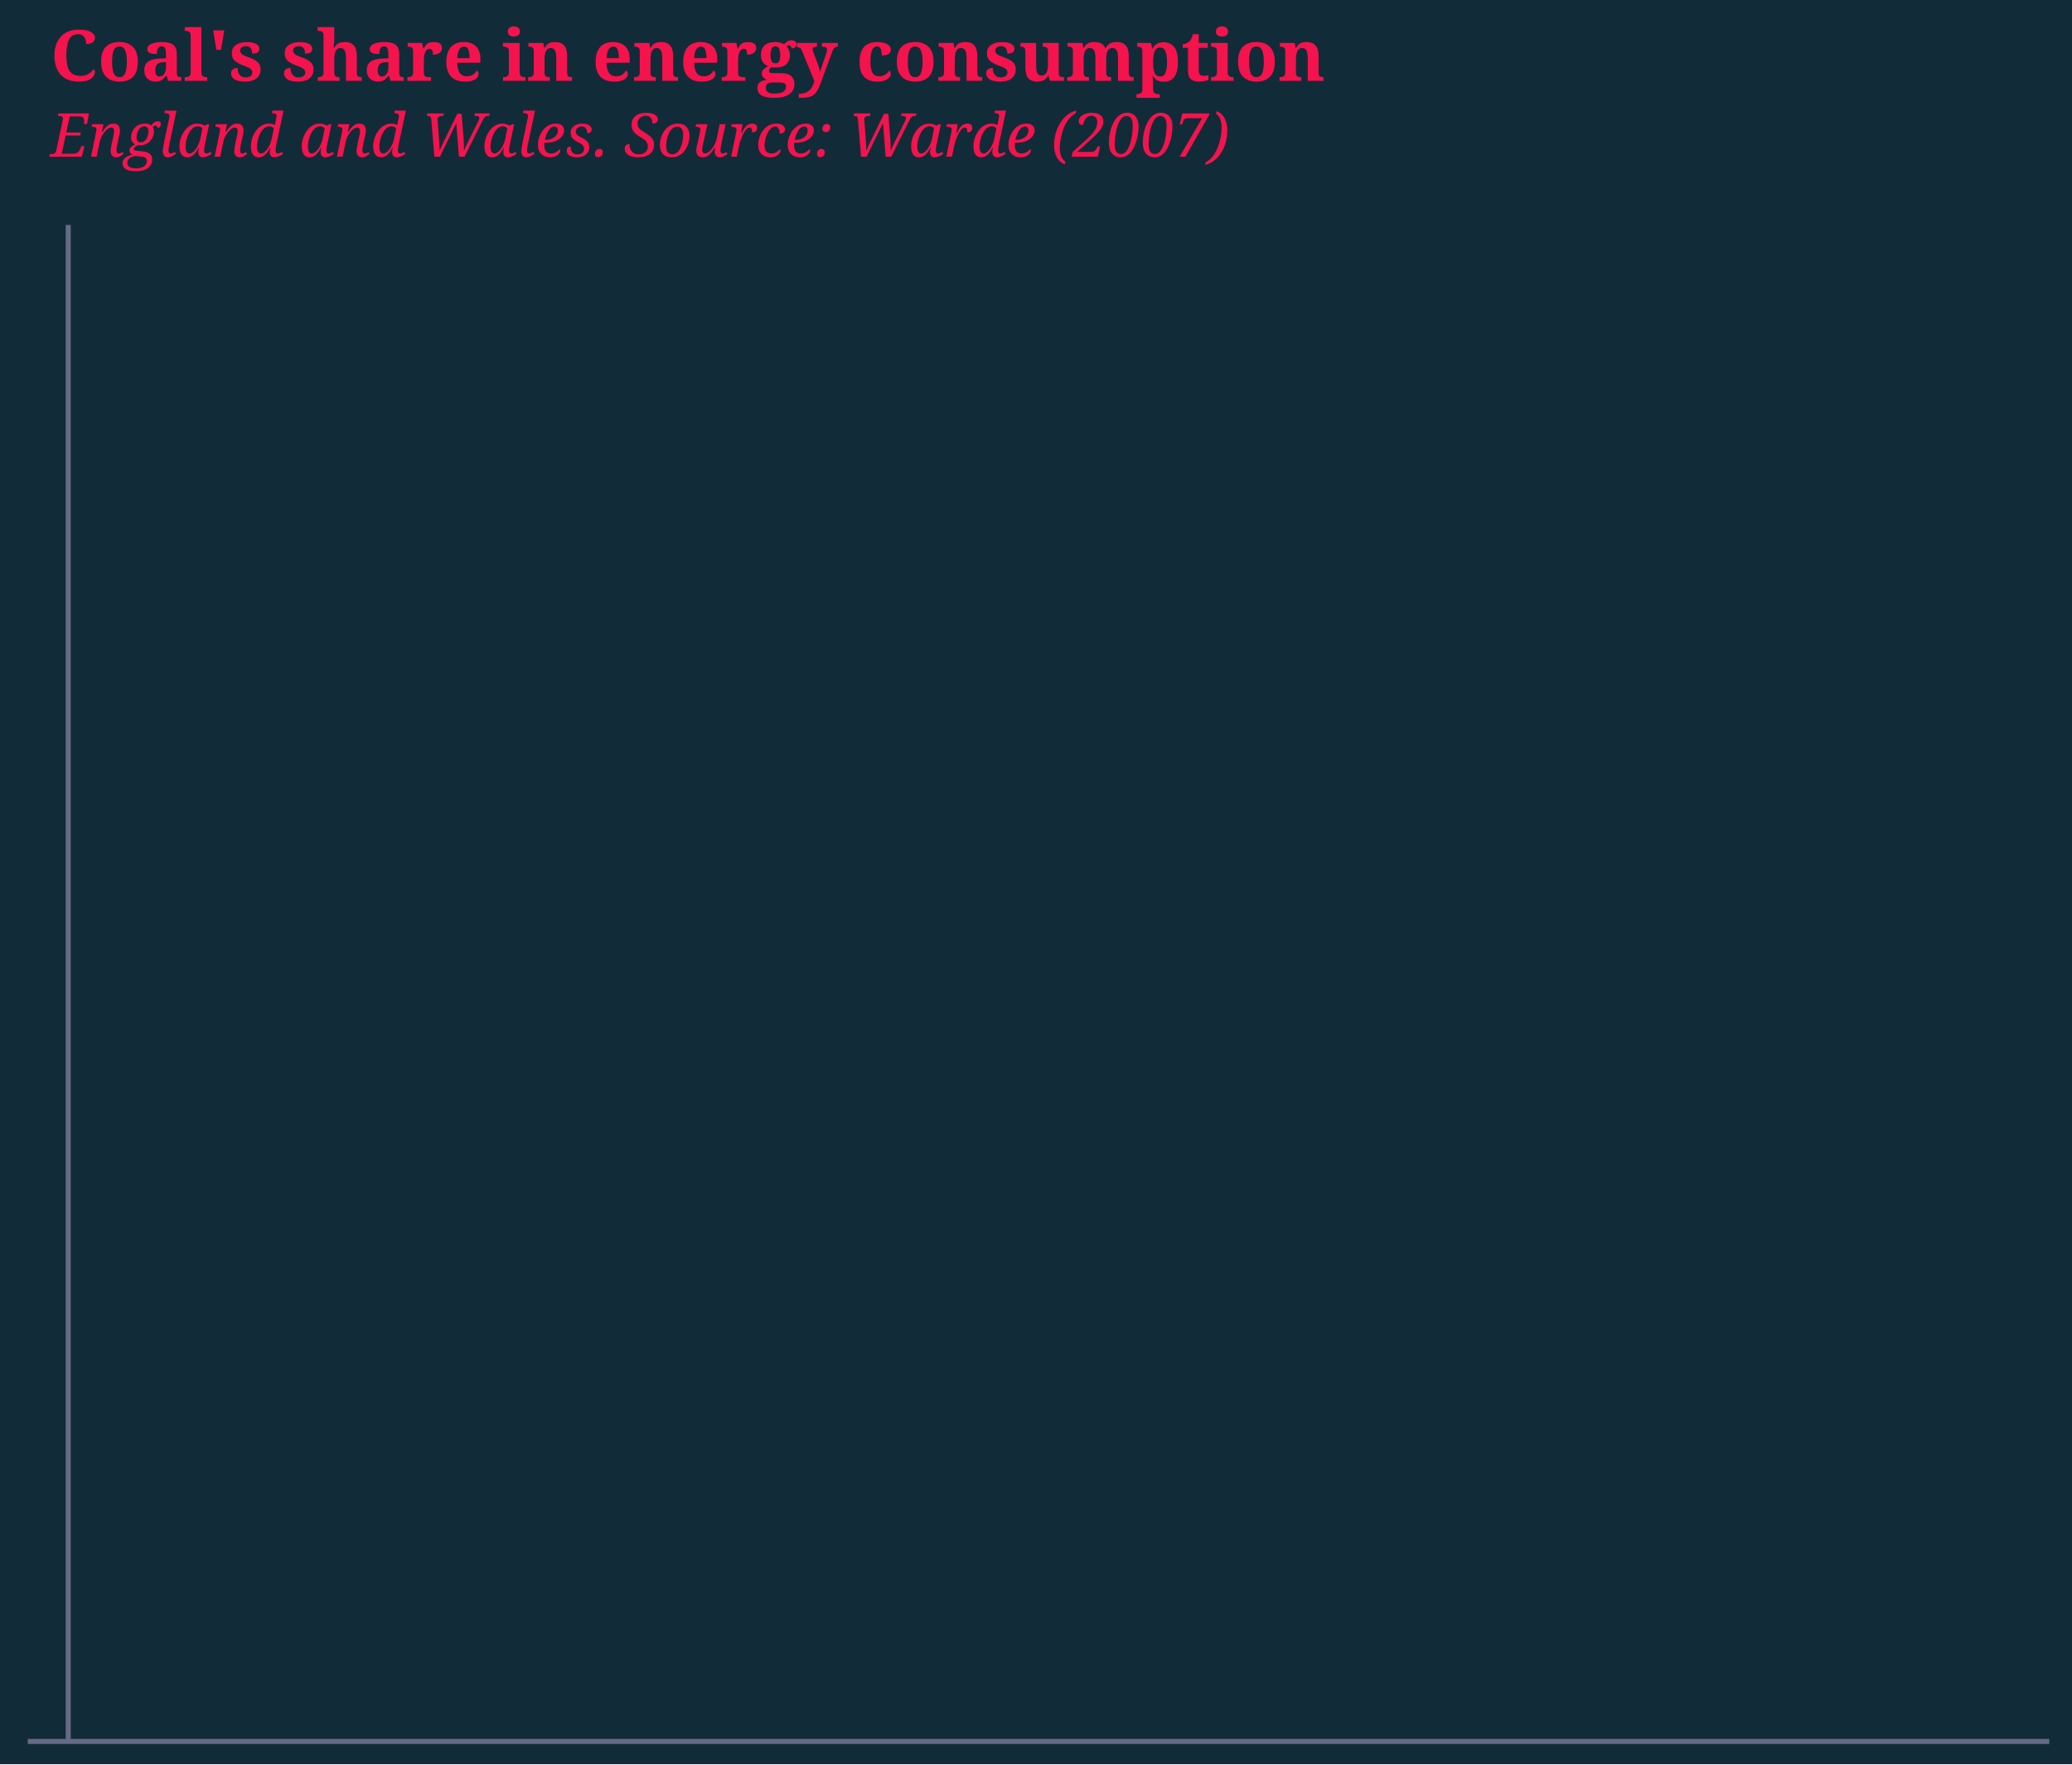
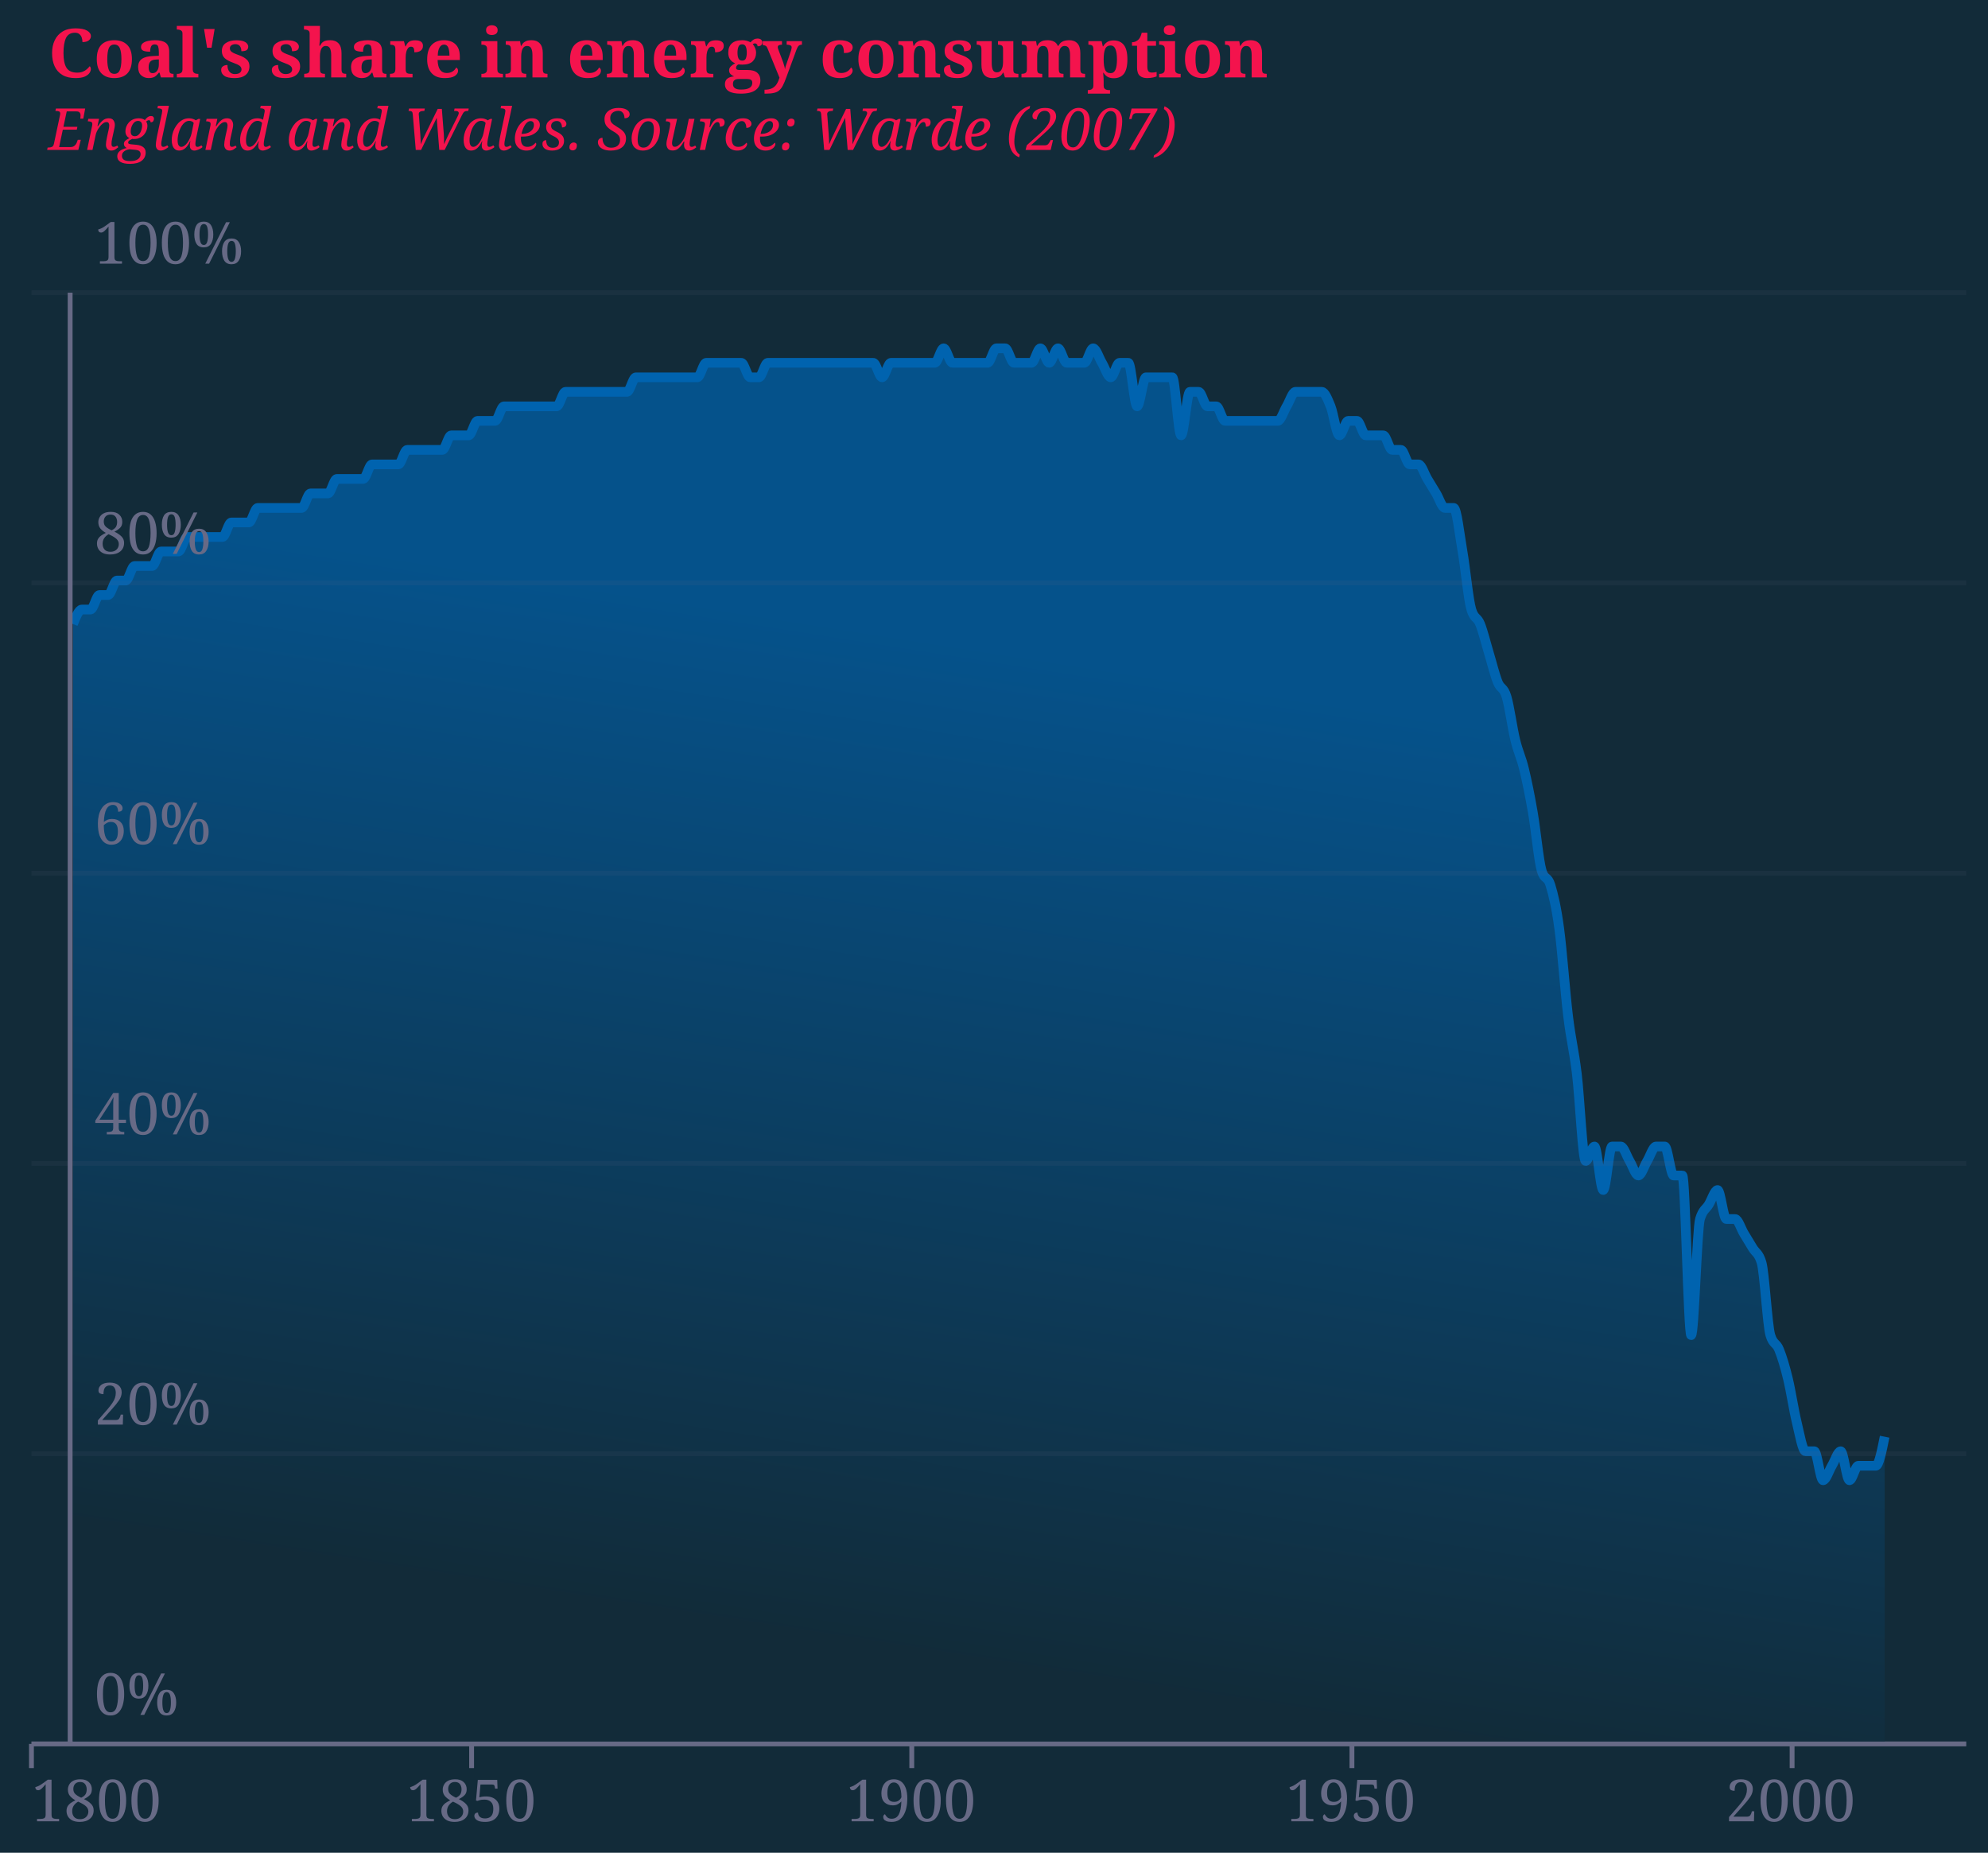
- <svg xmlns="http://www.w3.org/2000/svg" version="1.1" class="marks" width="410" height="349" viewBox="0 0 410 349">
-   <rect width="410" height="349" fill="#122B39" />
-   <g fill="none" stroke-miterlimit="10" transform="translate(5,44)">
+ <svg xmlns="http://www.w3.org/2000/svg" version="1.1" class="marks" width="411" height="383" viewBox="0 0 411 383">
+   <rect width="411" height="383" fill="#122B39" />
+   <g fill="none" stroke-miterlimit="10" transform="translate(6,60)">
    <g class="mark-group role-frame root" role="graphics-object" aria-roledescription="group mark container">
      <g transform="translate(0,0)">
        <path class="background" aria-hidden="true" d="M0,0h400v300h-400Z" />
        <g>
-           <g class="mark-group role-axis" role="graphics-symbol" aria-roledescription="axis" aria-label="X-axis for a linear scale with values from NaN to NaN">
+           <g class="mark-group role-axis" role="graphics-symbol" aria-roledescription="axis" aria-label="X-axis for a linear scale with values from 1800 to 2020">
            <g transform="translate(0.5,300.5)">
              <path class="background" aria-hidden="true" d="M0,0h0v0h0Z" pointer-events="none" />
              <g>
-                 <g class="mark-rule role-axis-tick" pointer-events="none" />
-                 <g class="mark-text role-axis-label" pointer-events="none" />
+                 <g class="mark-rule role-axis-tick" pointer-events="none">
+                   <line transform="translate(0,0)" x2="0" y2="5" stroke="#676A86" stroke-width="1" opacity="1" />
+                   <line transform="translate(91,0)" x2="0" y2="5" stroke="#676A86" stroke-width="1" opacity="1" />
+                   <line transform="translate(182,0)" x2="0" y2="5" stroke="#676A86" stroke-width="1" opacity="1" />
+                   <line transform="translate(273,0)" x2="0" y2="5" stroke="#676A86" stroke-width="1" opacity="1" />
+                   <line transform="translate(364,0)" x2="0" y2="5" stroke="#676A86" stroke-width="1" opacity="1" />
+                 </g>
+                 <g class="mark-text role-axis-label" pointer-events="none">
+                   <text text-anchor="start" transform="translate(0,16)" font-family="Georgia" font-size="12px" fill="#676A86" opacity="1">1800</text>
+                   <text text-anchor="middle" transform="translate(90.90909,16)" font-family="Georgia" font-size="12px" fill="#676A86" opacity="1">1850</text>
+                   <text text-anchor="middle" transform="translate(181.8182,16)" font-family="Georgia" font-size="12px" fill="#676A86" opacity="1">1900</text>
+                   <text text-anchor="middle" transform="translate(272.7273,16)" font-family="Georgia" font-size="12px" fill="#676A86" opacity="1">1950</text>
+                   <text text-anchor="middle" transform="translate(363.6364,16)" font-family="Georgia" font-size="12px" fill="#676A86" opacity="1">2000</text>
+                 </g>
                <g class="mark-rule role-axis-domain" pointer-events="none">
                  <line transform="translate(0,0)" x2="400" y2="0" stroke="#676A86" stroke-width="1" opacity="1" />
                </g>
              </g>
              <path class="foreground" aria-hidden="true" d="" pointer-events="none" display="none" />
            </g>
          </g>
-           <g class="mark-area role-mark layer_0_marks" role="graphics-symbol" aria-roledescription="area mark container" />
-           <g class="mark-line role-mark layer_1_marks" role="graphics-symbol" aria-roledescription="line mark container" />
+           <g class="mark-area role-mark layer_0_marks" role="graphics-object" aria-roledescription="area mark container">
+             <path aria-label="year: 1805; y: 77%" role="graphics-symbol" aria-roledescription="area mark" d="M9.091,69C9.697,67.5,10.303,66,10.909,66C11.515,66,12.121,66,12.727,66C13.333,66,13.939,63,14.545,63C15.152,63,15.758,63,16.364,63C16.97,63,17.576,60,18.182,60C18.788,60,19.394,60,20,60C20.606,60,21.212,57,21.818,57C22.424,57,23.03,57,23.636,57C24.242,57,24.848,57,25.455,57C26.061,57,26.667,54,27.273,54C27.879,54,28.485,54,29.091,54C29.697,54,30.303,54,30.909,54C31.515,54,32.121,51,32.727,51C33.333,51,33.939,51,34.545,51C35.152,51,35.758,51,36.364,51C36.97,51,37.576,51,38.182,51C38.788,51,39.394,51,40,51C40.606,51,41.212,48,41.818,48C42.424,48,43.03,48,43.636,48C44.242,48,44.848,48,45.455,48C46.061,48,46.667,45,47.273,45C47.879,45,48.485,45,49.091,45C49.697,45,50.303,45,50.909,45C51.515,45,52.121,45,52.727,45C53.333,45,53.939,45,54.545,45C55.152,45,55.758,45,56.364,45C56.97,45,57.576,42,58.182,42C58.788,42,59.394,42,60,42C60.606,42,61.212,42,61.818,42C62.424,42,63.03,39,63.636,39C64.242,39,64.848,39,65.455,39C66.061,39,66.667,39,67.273,39C67.879,39,68.485,39,69.091,39C69.697,39,70.303,36,70.909,36C71.515,36,72.121,36,72.727,36C73.333,36,73.939,36,74.545,36C75.152,36,75.758,36,76.364,36C76.97,36,77.576,33,78.182,33C78.788,33,79.394,33,80,33C80.606,33,81.212,33,81.818,33C82.424,33,83.03,33,83.636,33C84.242,33,84.848,33,85.455,33C86.061,33,86.667,30,87.273,30C87.879,30,88.485,30,89.091,30C89.697,30,90.303,30,90.909,30C91.515,30,92.121,27,92.727,27C93.333,27,93.939,27,94.545,27C95.152,27,95.758,27,96.364,27C96.97,27,97.576,24,98.182,24C98.788,24,99.394,24,100,24C100.606,24,101.212,24,101.818,24C102.424,24,103.03,24,103.636,24C104.242,24,104.848,24,105.455,24C106.061,24,106.667,24,107.273,24C107.879,24,108.485,24,109.091,24C109.697,24,110.303,21,110.909,21C111.515,21,112.121,21,112.727,21C113.333,21,113.939,21,114.545,21C115.152,21,115.758,21,116.364,21C116.97,21,117.576,21,118.182,21C118.788,21,119.394,21,120,21C120.606,21,121.212,21,121.818,21C122.424,21,123.03,21,123.636,21C124.242,21,124.848,18,125.455,18C126.061,18,126.667,18,127.273,18C127.879,18,128.485,18,129.091,18C129.697,18,130.303,18,130.909,18C131.515,18,132.121,18,132.727,18C133.333,18,133.939,18,134.545,18C135.152,18,135.758,18,136.364,18C136.97,18,137.576,18,138.182,18C138.788,18,139.394,15,140,15C140.606,15,141.212,15,141.818,15C142.424,15,143.03,15,143.636,15C144.242,15,144.848,15,145.455,15C146.061,15,146.667,15,147.273,15C147.879,15,148.485,18,149.091,18C149.697,18,150.303,18,150.909,18C151.515,18,152.121,15,152.727,15C153.333,15,153.939,15,154.545,15C155.152,15,155.758,15,156.364,15C156.97,15,157.576,15,158.182,15C158.788,15,159.394,15,160,15C160.606,15,161.212,15,161.818,15C162.424,15,163.03,15,163.636,15C164.242,15,164.848,15,165.455,15C166.061,15,166.667,15,167.273,15C167.879,15,168.485,15,169.091,15C169.697,15,170.303,15,170.909,15C171.515,15,172.121,15,172.727,15C173.333,15,173.939,15,174.545,15C175.152,15,175.758,18,176.364,18C176.97,18,177.576,15,178.182,15C178.788,15,179.394,15,180,15C180.606,15,181.212,15,181.818,15C182.424,15,183.03,15,183.636,15C184.242,15,184.848,15,185.455,15C186.061,15,186.667,15,187.273,15C187.879,15,188.485,12,189.091,12C189.697,12,190.303,15,190.909,15C191.515,15,192.121,15,192.727,15C193.333,15,193.939,15,194.545,15C195.152,15,195.758,15,196.364,15C196.97,15,197.576,15,198.182,15C198.788,15,199.394,12,200,12C200.606,12,201.212,12,201.818,12C202.424,12,203.03,15,203.636,15C204.242,15,204.848,15,205.455,15C206.061,15,206.667,15,207.273,15C207.879,15,208.485,12,209.091,12C209.697,12,210.303,15,210.909,15C211.515,15,212.121,12,212.727,12C213.333,12,213.939,15,214.545,15C215.152,15,215.758,15,216.364,15C216.97,15,217.576,15,218.182,15C218.788,15,219.394,12,220,12C220.606,12,221.212,14,221.818,15C222.424,16,223.03,18,223.636,18C224.242,18,224.848,15,225.455,15C226.061,15,226.667,15,227.273,15C227.879,15,228.485,24,229.091,24C229.697,24,230.303,18,230.909,18C231.515,18,232.121,18,232.727,18C233.333,18,233.939,18,234.545,18C235.152,18,235.758,18,236.364,18C236.97,18,237.576,30,238.182,30C238.788,30,239.394,21,240,21C240.606,21,241.212,21,241.818,21C242.424,21,243.03,24,243.636,24C244.242,24,244.848,24,245.455,24C246.061,24,246.667,27,247.273,27C247.879,27,248.485,27,249.091,27C249.697,27,250.303,27,250.909,27C251.515,27,252.121,27,252.727,27C253.333,27,253.939,27,254.545,27C255.152,27,255.758,27,256.364,27C256.97,27,257.576,27,258.182,27C258.788,27,259.394,25,260,24C260.606,23,261.212,21,261.818,21C262.424,21,263.03,21,263.636,21C264.242,21,264.848,21,265.455,21C266.061,21,266.667,21,267.273,21C267.879,21,268.485,22.5,269.091,24C269.697,25.5,270.303,30,270.909,30C271.515,30,272.121,27,272.727,27C273.333,27,273.939,27,274.545,27C275.152,27,275.758,30,276.364,30C276.97,30,277.576,30,278.182,30C278.788,30,279.394,30,280,30C280.606,30,281.212,33,281.818,33C282.424,33,283.03,33,283.636,33C284.242,33,284.848,36,285.455,36C286.061,36,286.667,36,287.273,36C287.879,36,288.485,38,289.091,39C289.697,40,290.303,41,290.909,42C291.515,43,292.121,45,292.727,45C293.333,45,293.939,45,294.545,45C295.152,45,295.758,50.5,296.364,54C296.97,57.5,297.576,64,298.182,66C298.788,68,299.394,67.5,300,69C300.606,70.5,301.212,73,301.818,75C302.424,77,303.03,79.5,303.636,81C304.242,82.5,304.848,82,305.455,84C306.061,86,306.667,90.5,307.273,93C307.879,95.5,308.485,96.5,309.091,99C309.697,101.5,310.303,104.5,310.909,108C311.515,111.5,312.121,118,312.727,120C313.333,122,313.939,121,314.545,123C315.152,125,315.758,127.5,316.364,132C316.97,136.5,317.576,145,318.182,150C318.788,155,319.394,157,320,162C320.606,167,321.212,180,321.818,180C322.424,180,323.03,177,323.636,177C324.242,177,324.848,186,325.455,186C326.061,186,326.667,177,327.273,177C327.879,177,328.485,177,329.091,177C329.697,177,330.303,179,330.909,180C331.515,181,332.121,183,332.727,183C333.333,183,333.939,181,334.545,180C335.152,179,335.758,177,336.364,177C336.97,177,337.576,177,338.182,177C338.788,177,339.394,183,340,183C340.606,183,341.212,183,341.818,183C342.424,183,343.03,216,343.636,216C344.242,216,344.848,194,345.455,192C346.061,190,346.667,190,347.273,189C347.879,188,348.485,186,349.091,186C349.697,186,350.303,192,350.909,192C351.515,192,352.121,192,352.727,192C353.333,192,353.939,194,354.545,195C355.152,196,355.758,197,356.364,198C356.97,199,357.576,199,358.182,201C358.788,203,359.394,214,360,216C360.606,218,361.212,217.5,361.818,219C362.424,220.5,363.03,222.5,363.636,225C364.242,227.5,364.848,231.5,365.455,234C366.061,236.5,366.667,240,367.273,240C367.879,240,368.485,240,369.091,240C369.697,240,370.303,246,370.909,246C371.515,246,372.121,244,372.727,243C373.333,242,373.939,240,374.545,240C375.152,240,375.758,246,376.364,246C376.97,246,377.576,243,378.182,243C378.788,243,379.394,243,380,243C380.606,243,381.212,243,381.818,243C382.424,243,383.03,240,383.636,237L383.636,300C383.03,300,382.424,300,381.818,300C381.212,300,380.606,300,380,300C379.394,300,378.788,300,378.182,300C377.576,300,376.97,300,376.364,300C375.758,300,375.152,300,374.545,300C373.939,300,373.333,300,372.727,300C372.121,300,371.515,300,370.909,300C370.303,300,369.697,300,369.091,300C368.485,300,367.879,300,367.273,300C366.667,300,366.061,300,365.455,300C364.848,300,364.242,300,363.636,300C363.03,300,362.424,300,361.818,300C361.212,300,360.606,300,360,300C359.394,300,358.788,300,358.182,300C357.576,300,356.97,300,356.364,300C355.758,300,355.152,300,354.545,300C353.939,300,353.333,300,352.727,300C352.121,300,351.515,300,350.909,300C350.303,300,349.697,300,349.091,300C348.485,300,347.879,300,347.273,300C346.667,300,346.061,300,345.455,300C344.848,300,344.242,300,343.636,300C343.03,300,342.424,300,341.818,300C341.212,300,340.606,300,340,300C339.394,300,338.788,300,338.182,300C337.576,300,336.97,300,336.364,300C335.758,300,335.152,300,334.545,300C333.939,300,333.333,300,332.727,300C332.121,300,331.515,300,330.909,300C330.303,300,329.697,300,329.091,300C328.485,300,327.879,300,327.273,300C326.667,300,326.061,300,325.455,300C324.848,300,324.242,300,323.636,300C323.03,300,322.424,300,321.818,300C321.212,300,320.606,300,320,300C319.394,300,318.788,300,318.182,300C317.576,300,316.97,300,316.364,300C315.758,300,315.152,300,314.545,300C313.939,300,313.333,300,312.727,300C312.121,300,311.515,300,310.909,300C310.303,300,309.697,300,309.091,300C308.485,300,307.879,300,307.273,300C306.667,300,306.061,300,305.455,300C304.848,300,304.242,300,303.636,300C303.03,300,302.424,300,301.818,300C301.212,300,300.606,300,300,300C299.394,300,298.788,300,298.182,300C297.576,300,296.97,300,296.364,300C295.758,300,295.152,300,294.545,300C293.939,300,293.333,300,292.727,300C292.121,300,291.515,300,290.909,300C290.303,300,289.697,300,289.091,300C288.485,300,287.879,300,287.273,300C286.667,300,286.061,300,285.455,300C284.848,300,284.242,300,283.636,300C283.03,300,282.424,300,281.818,300C281.212,300,280.606,300,280,300C279.394,300,278.788,300,278.182,300C277.576,300,276.97,300,276.364,300C275.758,300,275.152,300,274.545,300C273.939,300,273.333,300,272.727,300C272.121,300,271.515,300,270.909,300C270.303,300,269.697,300,269.091,300C268.485,300,267.879,300,267.273,300C266.667,300,266.061,300,265.455,300C264.848,300,264.242,300,263.636,300C263.03,300,262.424,300,261.818,300C261.212,300,260.606,300,260,300C259.394,300,258.788,300,258.182,300C257.576,300,256.97,300,256.364,300C255.758,300,255.152,300,254.545,300C253.939,300,253.333,300,252.727,300C252.121,300,251.515,300,250.909,300C250.303,300,249.697,300,249.091,300C248.485,300,247.879,300,247.273,300C246.667,300,246.061,300,245.455,300C244.848,300,244.242,300,243.636,300C243.03,300,242.424,300,241.818,300C241.212,300,240.606,300,240,300C239.394,300,238.788,300,238.182,300C237.576,300,236.97,300,236.364,300C235.758,300,235.152,300,234.545,300C233.939,300,233.333,300,232.727,300C232.121,300,231.515,300,230.909,300C230.303,300,229.697,300,229.091,300C228.485,300,227.879,300,227.273,300C226.667,300,226.061,300,225.455,300C224.848,300,224.242,300,223.636,300C223.03,300,222.424,300,221.818,300C221.212,300,220.606,300,220,300C219.394,300,218.788,300,218.182,300C217.576,300,216.97,300,216.364,300C215.758,300,215.152,300,214.545,300C213.939,300,213.333,300,212.727,300C212.121,300,211.515,300,210.909,300C210.303,300,209.697,300,209.091,300C208.485,300,207.879,300,207.273,300C206.667,300,206.061,300,205.455,300C204.848,300,204.242,300,203.636,300C203.03,300,202.424,300,201.818,300C201.212,300,200.606,300,200,300C199.394,300,198.788,300,198.182,300C197.576,300,196.97,300,196.364,300C195.758,300,195.152,300,194.545,300C193.939,300,193.333,300,192.727,300C192.121,300,191.515,300,190.909,300C190.303,300,189.697,300,189.091,300C188.485,300,187.879,300,187.273,300C186.667,300,186.061,300,185.455,300C184.848,300,184.242,300,183.636,300C183.03,300,182.424,300,181.818,300C181.212,300,180.606,300,180,300C179.394,300,178.788,300,178.182,300C177.576,300,176.97,300,176.364,300C175.758,300,175.152,300,174.545,300C173.939,300,173.333,300,172.727,300C172.121,300,171.515,300,170.909,300C170.303,300,169.697,300,169.091,300C168.485,300,167.879,300,167.273,300C166.667,300,166.061,300,165.455,300C164.848,300,164.242,300,163.636,300C163.03,300,162.424,300,161.818,300C161.212,300,160.606,300,160,300C159.394,300,158.788,300,158.182,300C157.576,300,156.97,300,156.364,300C155.758,300,155.152,300,154.545,300C153.939,300,153.333,300,152.727,300C152.121,300,151.515,300,150.909,300C150.303,300,149.697,300,149.091,300C148.485,300,147.879,300,147.273,300C146.667,300,146.061,300,145.455,300C144.848,300,144.242,300,143.636,300C143.03,300,142.424,300,141.818,300C141.212,300,140.606,300,140,300C139.394,300,138.788,300,138.182,300C137.576,300,136.97,300,136.364,300C135.758,300,135.152,300,134.545,300C133.939,300,133.333,300,132.727,300C132.121,300,131.515,300,130.909,300C130.303,300,129.697,300,129.091,300C128.485,300,127.879,300,127.273,300C126.667,300,126.061,300,125.455,300C124.848,300,124.242,300,123.636,300C123.03,300,122.424,300,121.818,300C121.212,300,120.606,300,120,300C119.394,300,118.788,300,118.182,300C117.576,300,116.97,300,116.364,300C115.758,300,115.152,300,114.545,300C113.939,300,113.333,300,112.727,300C112.121,300,111.515,300,110.909,300C110.303,300,109.697,300,109.091,300C108.485,300,107.879,300,107.273,300C106.667,300,106.061,300,105.455,300C104.848,300,104.242,300,103.636,300C103.03,300,102.424,300,101.818,300C101.212,300,100.606,300,100,300C99.394,300,98.788,300,98.182,300C97.576,300,96.97,300,96.364,300C95.758,300,95.152,300,94.545,300C93.939,300,93.333,300,92.727,300C92.121,300,91.515,300,90.909,300C90.303,300,89.697,300,89.091,300C88.485,300,87.879,300,87.273,300C86.667,300,86.061,300,85.455,300C84.848,300,84.242,300,83.636,300C83.03,300,82.424,300,81.818,300C81.212,300,80.606,300,80,300C79.394,300,78.788,300,78.182,300C77.576,300,76.97,300,76.364,300C75.758,300,75.152,300,74.545,300C73.939,300,73.333,300,72.727,300C72.121,300,71.515,300,70.909,300C70.303,300,69.697,300,69.091,300C68.485,300,67.879,300,67.273,300C66.667,300,66.061,300,65.455,300C64.848,300,64.242,300,63.636,300C63.03,300,62.424,300,61.818,300C61.212,300,60.606,300,60,300C59.394,300,58.788,300,58.182,300C57.576,300,56.97,300,56.364,300C55.758,300,55.152,300,54.545,300C53.939,300,53.333,300,52.727,300C52.121,300,51.515,300,50.909,300C50.303,300,49.697,300,49.091,300C48.485,300,47.879,300,47.273,300C46.667,300,46.061,300,45.455,300C44.848,300,44.242,300,43.636,300C43.03,300,42.424,300,41.818,300C41.212,300,40.606,300,40,300C39.394,300,38.788,300,38.182,300C37.576,300,36.97,300,36.364,300C35.758,300,35.152,300,34.545,300C33.939,300,33.333,300,32.727,300C32.121,300,31.515,300,30.909,300C30.303,300,29.697,300,29.091,300C28.485,300,27.879,300,27.273,300C26.667,300,26.061,300,25.455,300C24.848,300,24.242,300,23.636,300C23.03,300,22.424,300,21.818,300C21.212,300,20.606,300,20,300C19.394,300,18.788,300,18.182,300C17.576,300,16.97,300,16.364,300C15.758,300,15.152,300,14.545,300C13.939,300,13.333,300,12.727,300C12.121,300,11.515,300,10.909,300C10.303,300,9.697,300,9.091,300Z" fill="url(#gradient_0)" fill-opacity="0.7" />
+           </g>
+           <g class="mark-line role-mark layer_1_marks" role="graphics-object" aria-roledescription="line mark container">
+             <path aria-label="year: 1805; y: 77%" role="graphics-symbol" aria-roledescription="line mark" d="M9.091,69C9.697,67.5,10.303,66,10.909,66C11.515,66,12.121,66,12.727,66C13.333,66,13.939,63,14.545,63C15.152,63,15.758,63,16.364,63C16.97,63,17.576,60,18.182,60C18.788,60,19.394,60,20,60C20.606,60,21.212,57,21.818,57C22.424,57,23.03,57,23.636,57C24.242,57,24.848,57,25.455,57C26.061,57,26.667,54,27.273,54C27.879,54,28.485,54,29.091,54C29.697,54,30.303,54,30.909,54C31.515,54,32.121,51,32.727,51C33.333,51,33.939,51,34.545,51C35.152,51,35.758,51,36.364,51C36.97,51,37.576,51,38.182,51C38.788,51,39.394,51,40,51C40.606,51,41.212,48,41.818,48C42.424,48,43.03,48,43.636,48C44.242,48,44.848,48,45.455,48C46.061,48,46.667,45,47.273,45C47.879,45,48.485,45,49.091,45C49.697,45,50.303,45,50.909,45C51.515,45,52.121,45,52.727,45C53.333,45,53.939,45,54.545,45C55.152,45,55.758,45,56.364,45C56.97,45,57.576,42,58.182,42C58.788,42,59.394,42,60,42C60.606,42,61.212,42,61.818,42C62.424,42,63.03,39,63.636,39C64.242,39,64.848,39,65.455,39C66.061,39,66.667,39,67.273,39C67.879,39,68.485,39,69.091,39C69.697,39,70.303,36,70.909,36C71.515,36,72.121,36,72.727,36C73.333,36,73.939,36,74.545,36C75.152,36,75.758,36,76.364,36C76.97,36,77.576,33,78.182,33C78.788,33,79.394,33,80,33C80.606,33,81.212,33,81.818,33C82.424,33,83.03,33,83.636,33C84.242,33,84.848,33,85.455,33C86.061,33,86.667,30,87.273,30C87.879,30,88.485,30,89.091,30C89.697,30,90.303,30,90.909,30C91.515,30,92.121,27,92.727,27C93.333,27,93.939,27,94.545,27C95.152,27,95.758,27,96.364,27C96.97,27,97.576,24,98.182,24C98.788,24,99.394,24,100,24C100.606,24,101.212,24,101.818,24C102.424,24,103.03,24,103.636,24C104.242,24,104.848,24,105.455,24C106.061,24,106.667,24,107.273,24C107.879,24,108.485,24,109.091,24C109.697,24,110.303,21,110.909,21C111.515,21,112.121,21,112.727,21C113.333,21,113.939,21,114.545,21C115.152,21,115.758,21,116.364,21C116.97,21,117.576,21,118.182,21C118.788,21,119.394,21,120,21C120.606,21,121.212,21,121.818,21C122.424,21,123.03,21,123.636,21C124.242,21,124.848,18,125.455,18C126.061,18,126.667,18,127.273,18C127.879,18,128.485,18,129.091,18C129.697,18,130.303,18,130.909,18C131.515,18,132.121,18,132.727,18C133.333,18,133.939,18,134.545,18C135.152,18,135.758,18,136.364,18C136.97,18,137.576,18,138.182,18C138.788,18,139.394,15,140,15C140.606,15,141.212,15,141.818,15C142.424,15,143.03,15,143.636,15C144.242,15,144.848,15,145.455,15C146.061,15,146.667,15,147.273,15C147.879,15,148.485,18,149.091,18C149.697,18,150.303,18,150.909,18C151.515,18,152.121,15,152.727,15C153.333,15,153.939,15,154.545,15C155.152,15,155.758,15,156.364,15C156.97,15,157.576,15,158.182,15C158.788,15,159.394,15,160,15C160.606,15,161.212,15,161.818,15C162.424,15,163.03,15,163.636,15C164.242,15,164.848,15,165.455,15C166.061,15,166.667,15,167.273,15C167.879,15,168.485,15,169.091,15C169.697,15,170.303,15,170.909,15C171.515,15,172.121,15,172.727,15C173.333,15,173.939,15,174.545,15C175.152,15,175.758,18,176.364,18C176.97,18,177.576,15,178.182,15C178.788,15,179.394,15,180,15C180.606,15,181.212,15,181.818,15C182.424,15,183.03,15,183.636,15C184.242,15,184.848,15,185.455,15C186.061,15,186.667,15,187.273,15C187.879,15,188.485,12,189.091,12C189.697,12,190.303,15,190.909,15C191.515,15,192.121,15,192.727,15C193.333,15,193.939,15,194.545,15C195.152,15,195.758,15,196.364,15C196.97,15,197.576,15,198.182,15C198.788,15,199.394,12,200,12C200.606,12,201.212,12,201.818,12C202.424,12,203.03,15,203.636,15C204.242,15,204.848,15,205.455,15C206.061,15,206.667,15,207.273,15C207.879,15,208.485,12,209.091,12C209.697,12,210.303,15,210.909,15C211.515,15,212.121,12,212.727,12C213.333,12,213.939,15,214.545,15C215.152,15,215.758,15,216.364,15C216.97,15,217.576,15,218.182,15C218.788,15,219.394,12,220,12C220.606,12,221.212,14,221.818,15C222.424,16,223.03,18,223.636,18C224.242,18,224.848,15,225.455,15C226.061,15,226.667,15,227.273,15C227.879,15,228.485,24,229.091,24C229.697,24,230.303,18,230.909,18C231.515,18,232.121,18,232.727,18C233.333,18,233.939,18,234.545,18C235.152,18,235.758,18,236.364,18C236.97,18,237.576,30,238.182,30C238.788,30,239.394,21,240,21C240.606,21,241.212,21,241.818,21C242.424,21,243.03,24,243.636,24C244.242,24,244.848,24,245.455,24C246.061,24,246.667,27,247.273,27C247.879,27,248.485,27,249.091,27C249.697,27,250.303,27,250.909,27C251.515,27,252.121,27,252.727,27C253.333,27,253.939,27,254.545,27C255.152,27,255.758,27,256.364,27C256.97,27,257.576,27,258.182,27C258.788,27,259.394,25,260,24C260.606,23,261.212,21,261.818,21C262.424,21,263.03,21,263.636,21C264.242,21,264.848,21,265.455,21C266.061,21,266.667,21,267.273,21C267.879,21,268.485,22.5,269.091,24C269.697,25.5,270.303,30,270.909,30C271.515,30,272.121,27,272.727,27C273.333,27,273.939,27,274.545,27C275.152,27,275.758,30,276.364,30C276.97,30,277.576,30,278.182,30C278.788,30,279.394,30,280,30C280.606,30,281.212,33,281.818,33C282.424,33,283.03,33,283.636,33C284.242,33,284.848,36,285.455,36C286.061,36,286.667,36,287.273,36C287.879,36,288.485,38,289.091,39C289.697,40,290.303,41,290.909,42C291.515,43,292.121,45,292.727,45C293.333,45,293.939,45,294.545,45C295.152,45,295.758,50.5,296.364,54C296.97,57.5,297.576,64,298.182,66C298.788,68,299.394,67.5,300,69C300.606,70.5,301.212,73,301.818,75C302.424,77,303.03,79.5,303.636,81C304.242,82.5,304.848,82,305.455,84C306.061,86,306.667,90.5,307.273,93C307.879,95.5,308.485,96.5,309.091,99C309.697,101.5,310.303,104.5,310.909,108C311.515,111.5,312.121,118,312.727,120C313.333,122,313.939,121,314.545,123C315.152,125,315.758,127.5,316.364,132C316.97,136.5,317.576,145,318.182,150C318.788,155,319.394,157,320,162C320.606,167,321.212,180,321.818,180C322.424,180,323.03,177,323.636,177C324.242,177,324.848,186,325.455,186C326.061,186,326.667,177,327.273,177C327.879,177,328.485,177,329.091,177C329.697,177,330.303,179,330.909,180C331.515,181,332.121,183,332.727,183C333.333,183,333.939,181,334.545,180C335.152,179,335.758,177,336.364,177C336.97,177,337.576,177,338.182,177C338.788,177,339.394,183,340,183C340.606,183,341.212,183,341.818,183C342.424,183,343.03,216,343.636,216C344.242,216,344.848,194,345.455,192C346.061,190,346.667,190,347.273,189C347.879,188,348.485,186,349.091,186C349.697,186,350.303,192,350.909,192C351.515,192,352.121,192,352.727,192C353.333,192,353.939,194,354.545,195C355.152,196,355.758,197,356.364,198C356.97,199,357.576,199,358.182,201C358.788,203,359.394,214,360,216C360.606,218,361.212,217.5,361.818,219C362.424,220.5,363.03,222.5,363.636,225C364.242,227.5,364.848,231.5,365.455,234C366.061,236.5,366.667,240,367.273,240C367.879,240,368.485,240,369.091,240C369.697,240,370.303,246,370.909,246C371.515,246,372.121,244,372.727,243C373.333,242,373.939,240,374.545,240C375.152,240,375.758,246,376.364,246C376.97,246,377.576,243,378.182,243C378.788,243,379.394,243,380,243C380.606,243,381.212,243,381.818,243C382.424,243,383.03,240,383.636,237" stroke="#0063AF" stroke-width="2" />
+           </g>
          <g class="mark-group role-title">
-             <g transform="translate(0,-32)">
+             <g transform="translate(-1,-48)">
              <path class="background" aria-hidden="true" d="M0,0h0v0h0Z" pointer-events="none" />
              <g>
                <g class="mark-text role-title-text" role="graphics-symbol" aria-roledescription="title" aria-label="Title text 'Coal's share in energy consumption'" pointer-events="none">
                  <text text-anchor="start" transform="translate(5,4)" font-family="Georgia" font-size="14px" font-weight="bold" fill="#F4134D" opacity="1">Coal's share in energy consumption</text>
                </g>
                <g class="mark-text role-title-subtitle" role="graphics-symbol" aria-roledescription="subtitle" aria-label="Subtitle text 'England and Wales. Source: Warde (2007)'" pointer-events="none">
                  <text text-anchor="start" transform="translate(5,19)" font-family="Georgia" font-size="12px" font-style="italic" fill="#F4134D" opacity="1">England and Wales. Source: Warde (2007)</text>
                </g>
              </g>
              <path class="foreground" aria-hidden="true" d="" pointer-events="none" display="none" />
            </g>
          </g>
          <g class="mark-group role-axis" aria-hidden="true">
            <g transform="translate(8.5,0.5)">
              <path class="background" aria-hidden="true" d="M0,0h0v0h0Z" pointer-events="none" />
              <g>
-                 <g class="mark-rule role-axis-grid" pointer-events="none" />
+                 <g class="mark-rule role-axis-grid" pointer-events="none">
+                   <line transform="translate(-8,300)" x2="400" y2="0" stroke="#676A86" stroke-opacity="0.1" stroke-width="1" opacity="1" />
+                   <line transform="translate(-8,240)" x2="400" y2="0" stroke="#676A86" stroke-opacity="0.1" stroke-width="1" opacity="1" />
+                   <line transform="translate(-8,180)" x2="400" y2="0" stroke="#676A86" stroke-opacity="0.1" stroke-width="1" opacity="1" />
+                   <line transform="translate(-8,120)" x2="400" y2="0" stroke="#676A86" stroke-opacity="0.1" stroke-width="1" opacity="1" />
+                   <line transform="translate(-8,60)" x2="400" y2="0" stroke="#676A86" stroke-opacity="0.1" stroke-width="1" opacity="1" />
+                   <line transform="translate(-8,0)" x2="400" y2="0" stroke="#676A86" stroke-opacity="0.1" stroke-width="1" opacity="1" />
+                 </g>
              </g>
              <path class="foreground" aria-hidden="true" d="" pointer-events="none" display="none" />
            </g>
          </g>
-           <g class="mark-group role-axis" role="graphics-symbol" aria-roledescription="axis" aria-label="Y-axis for a linear scale with values from NaN% to NaN%">
+           <g class="mark-group role-axis" role="graphics-symbol" aria-roledescription="axis" aria-label="Y-axis for a linear scale with values from 0% to 100%">
            <g transform="translate(8.5,0.5)">
              <path class="background" aria-hidden="true" d="M0,0h0v0h0Z" pointer-events="none" />
              <g>
-                 <g class="mark-text role-axis-label" pointer-events="none" />
+                 <g class="mark-text role-axis-label" pointer-events="none">
+                   <text text-anchor="start" transform="translate(5,294)" font-family="Georgia" font-size="12px" fill="#676A86" opacity="1">0%</text>
+                   <text text-anchor="start" transform="translate(5,234)" font-family="Georgia" font-size="12px" fill="#676A86" opacity="1">20%</text>
+                   <text text-anchor="start" transform="translate(5,174)" font-family="Georgia" font-size="12px" fill="#676A86" opacity="1">40%</text>
+                   <text text-anchor="start" transform="translate(5,114)" font-family="Georgia" font-size="12px" fill="#676A86" opacity="1">60%</text>
+                   <text text-anchor="start" transform="translate(5,54)" font-family="Georgia" font-size="12px" fill="#676A86" opacity="1">80%</text>
+                   <text text-anchor="start" transform="translate(5,-6)" font-family="Georgia" font-size="12px" fill="#676A86" opacity="1">100%</text>
+                 </g>
                <g class="mark-rule role-axis-domain" pointer-events="none">
                  <line transform="translate(0,300)" x2="0" y2="-300" stroke="#676A86" stroke-width="1" opacity="1" />
                </g>
              </g>
              <path class="foreground" aria-hidden="true" d="" pointer-events="none" display="none" />
            </g>
          </g>
        </g>
        <path class="foreground" aria-hidden="true" d="" display="none" />
      </g>
    </g>
  </g>
+   <defs>
+     <linearGradient id="gradient_0" x1="0.8" x2="1" y1="1" y2="0">
+       <stop offset="0" stop-color="#122B39" />
+       <stop offset="0.7" stop-color="#0063AF" />
+     </linearGradient>
+   </defs>
</svg>
